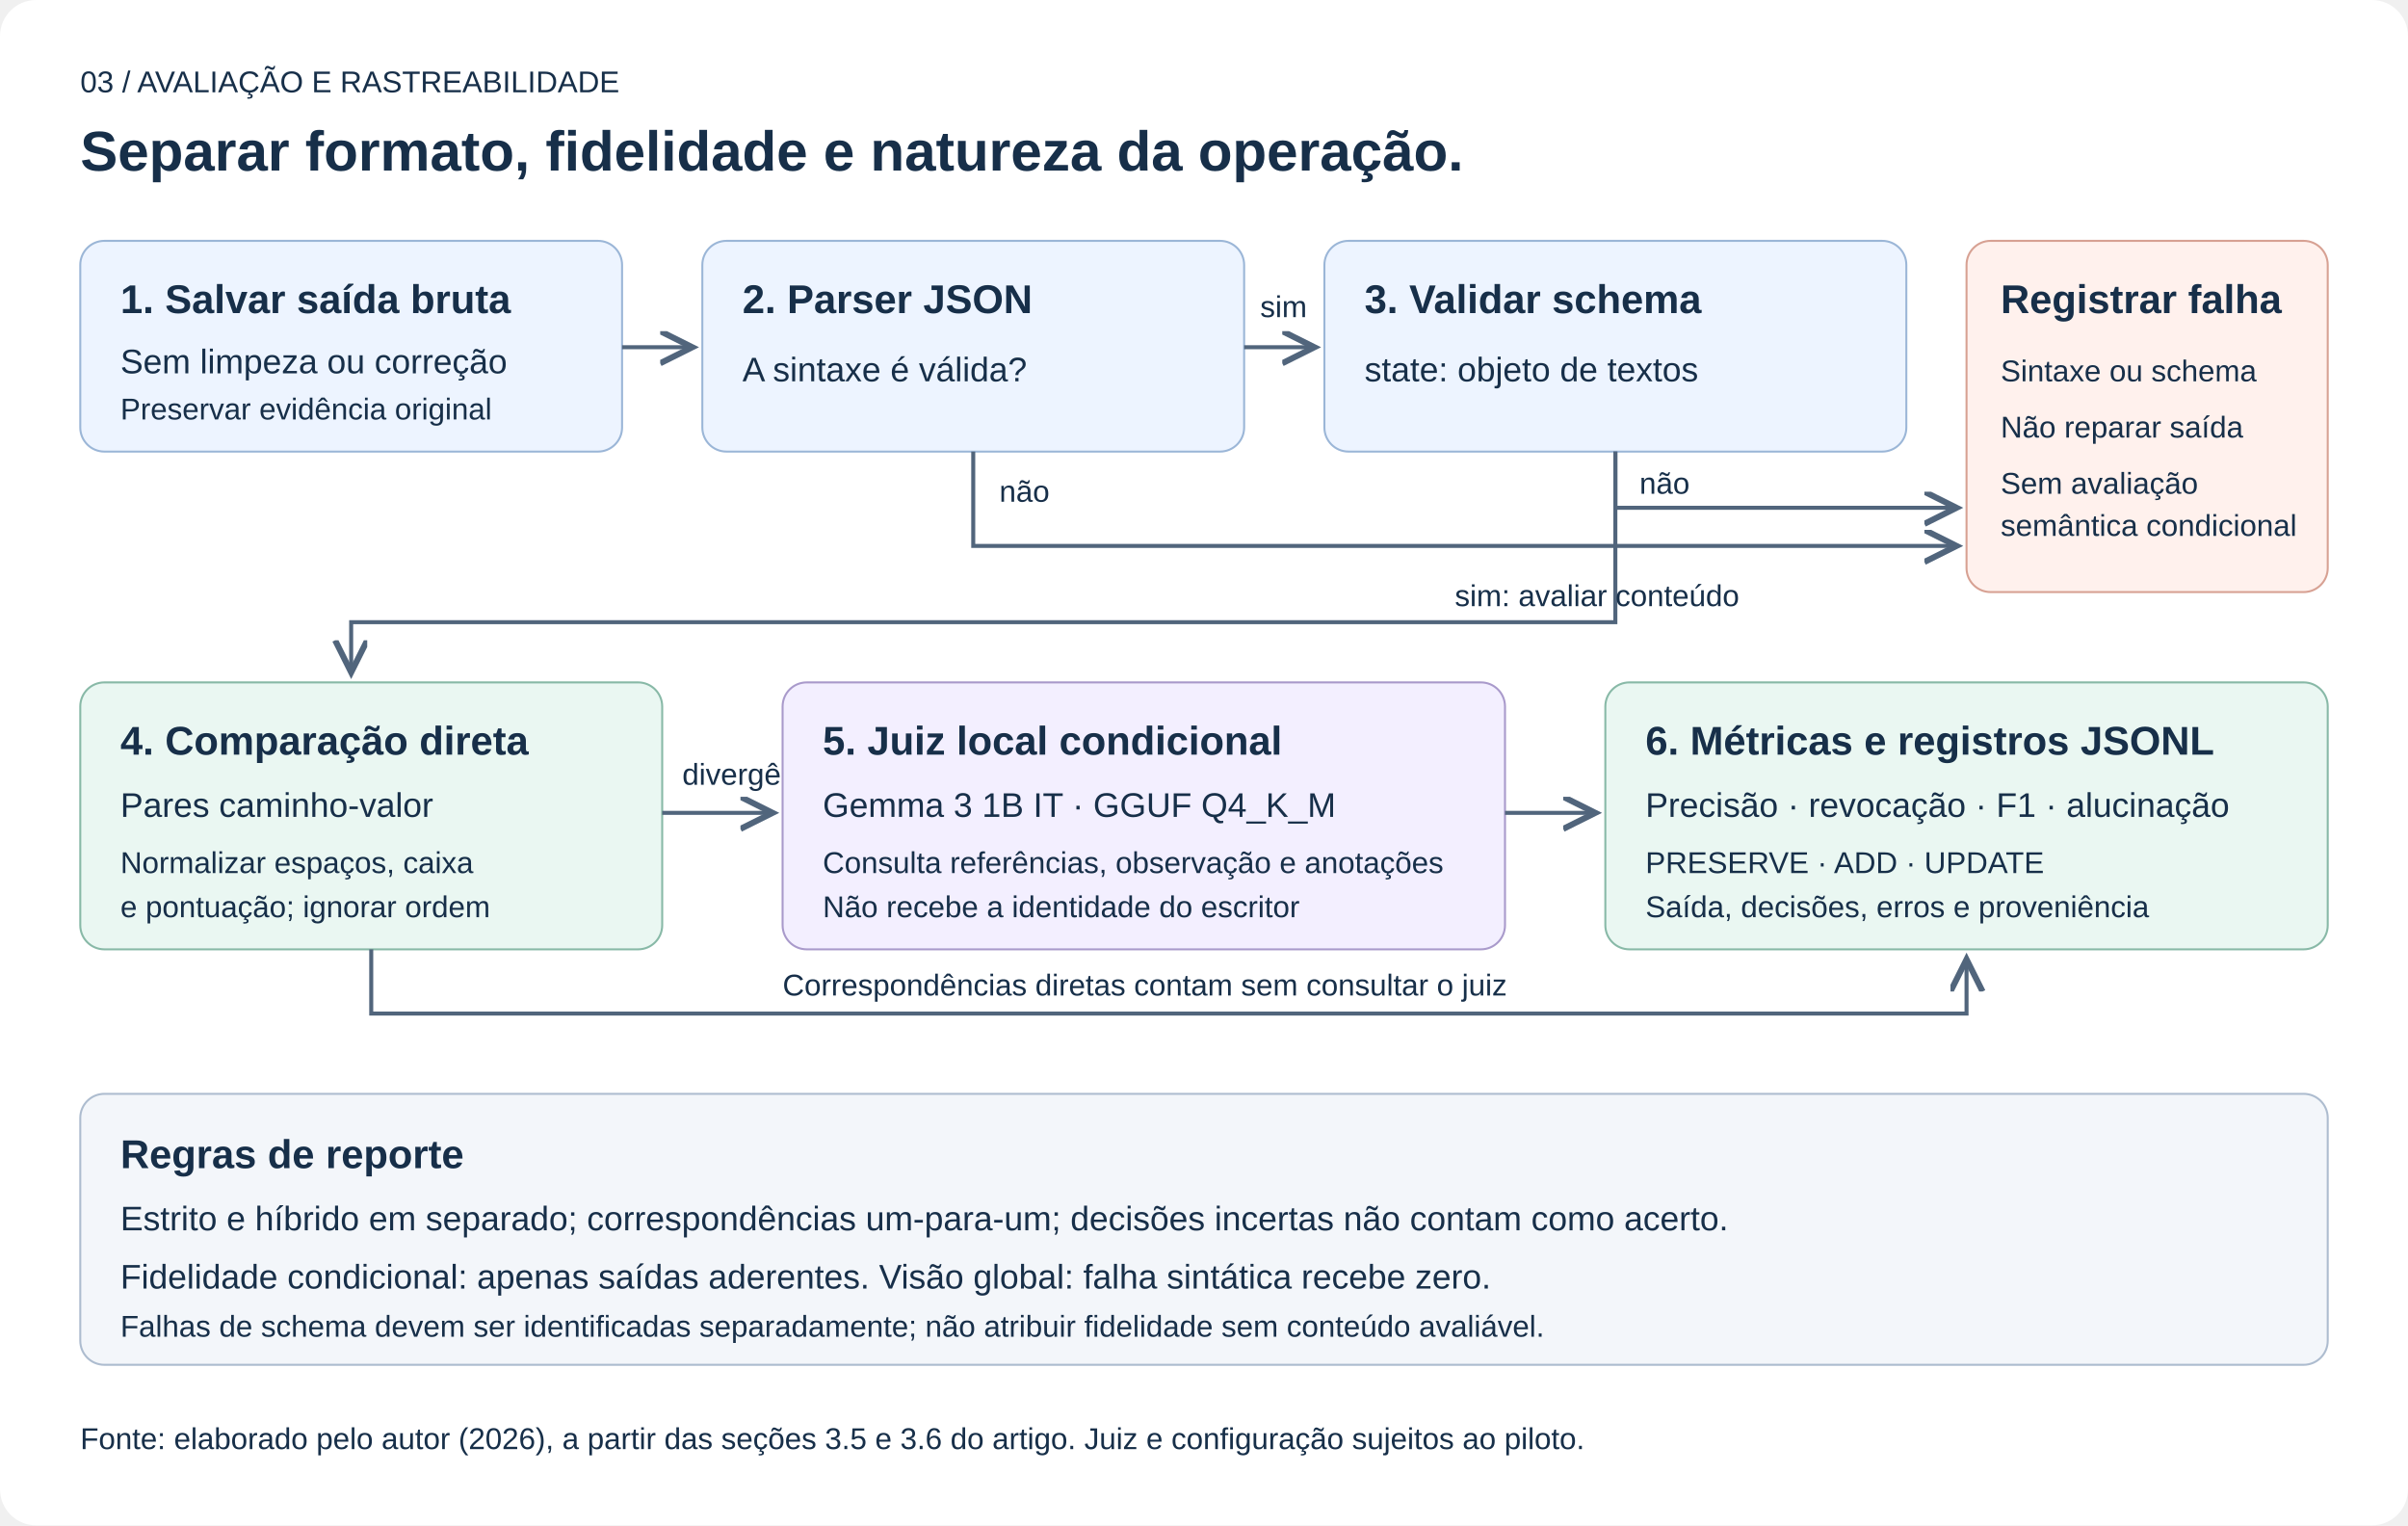
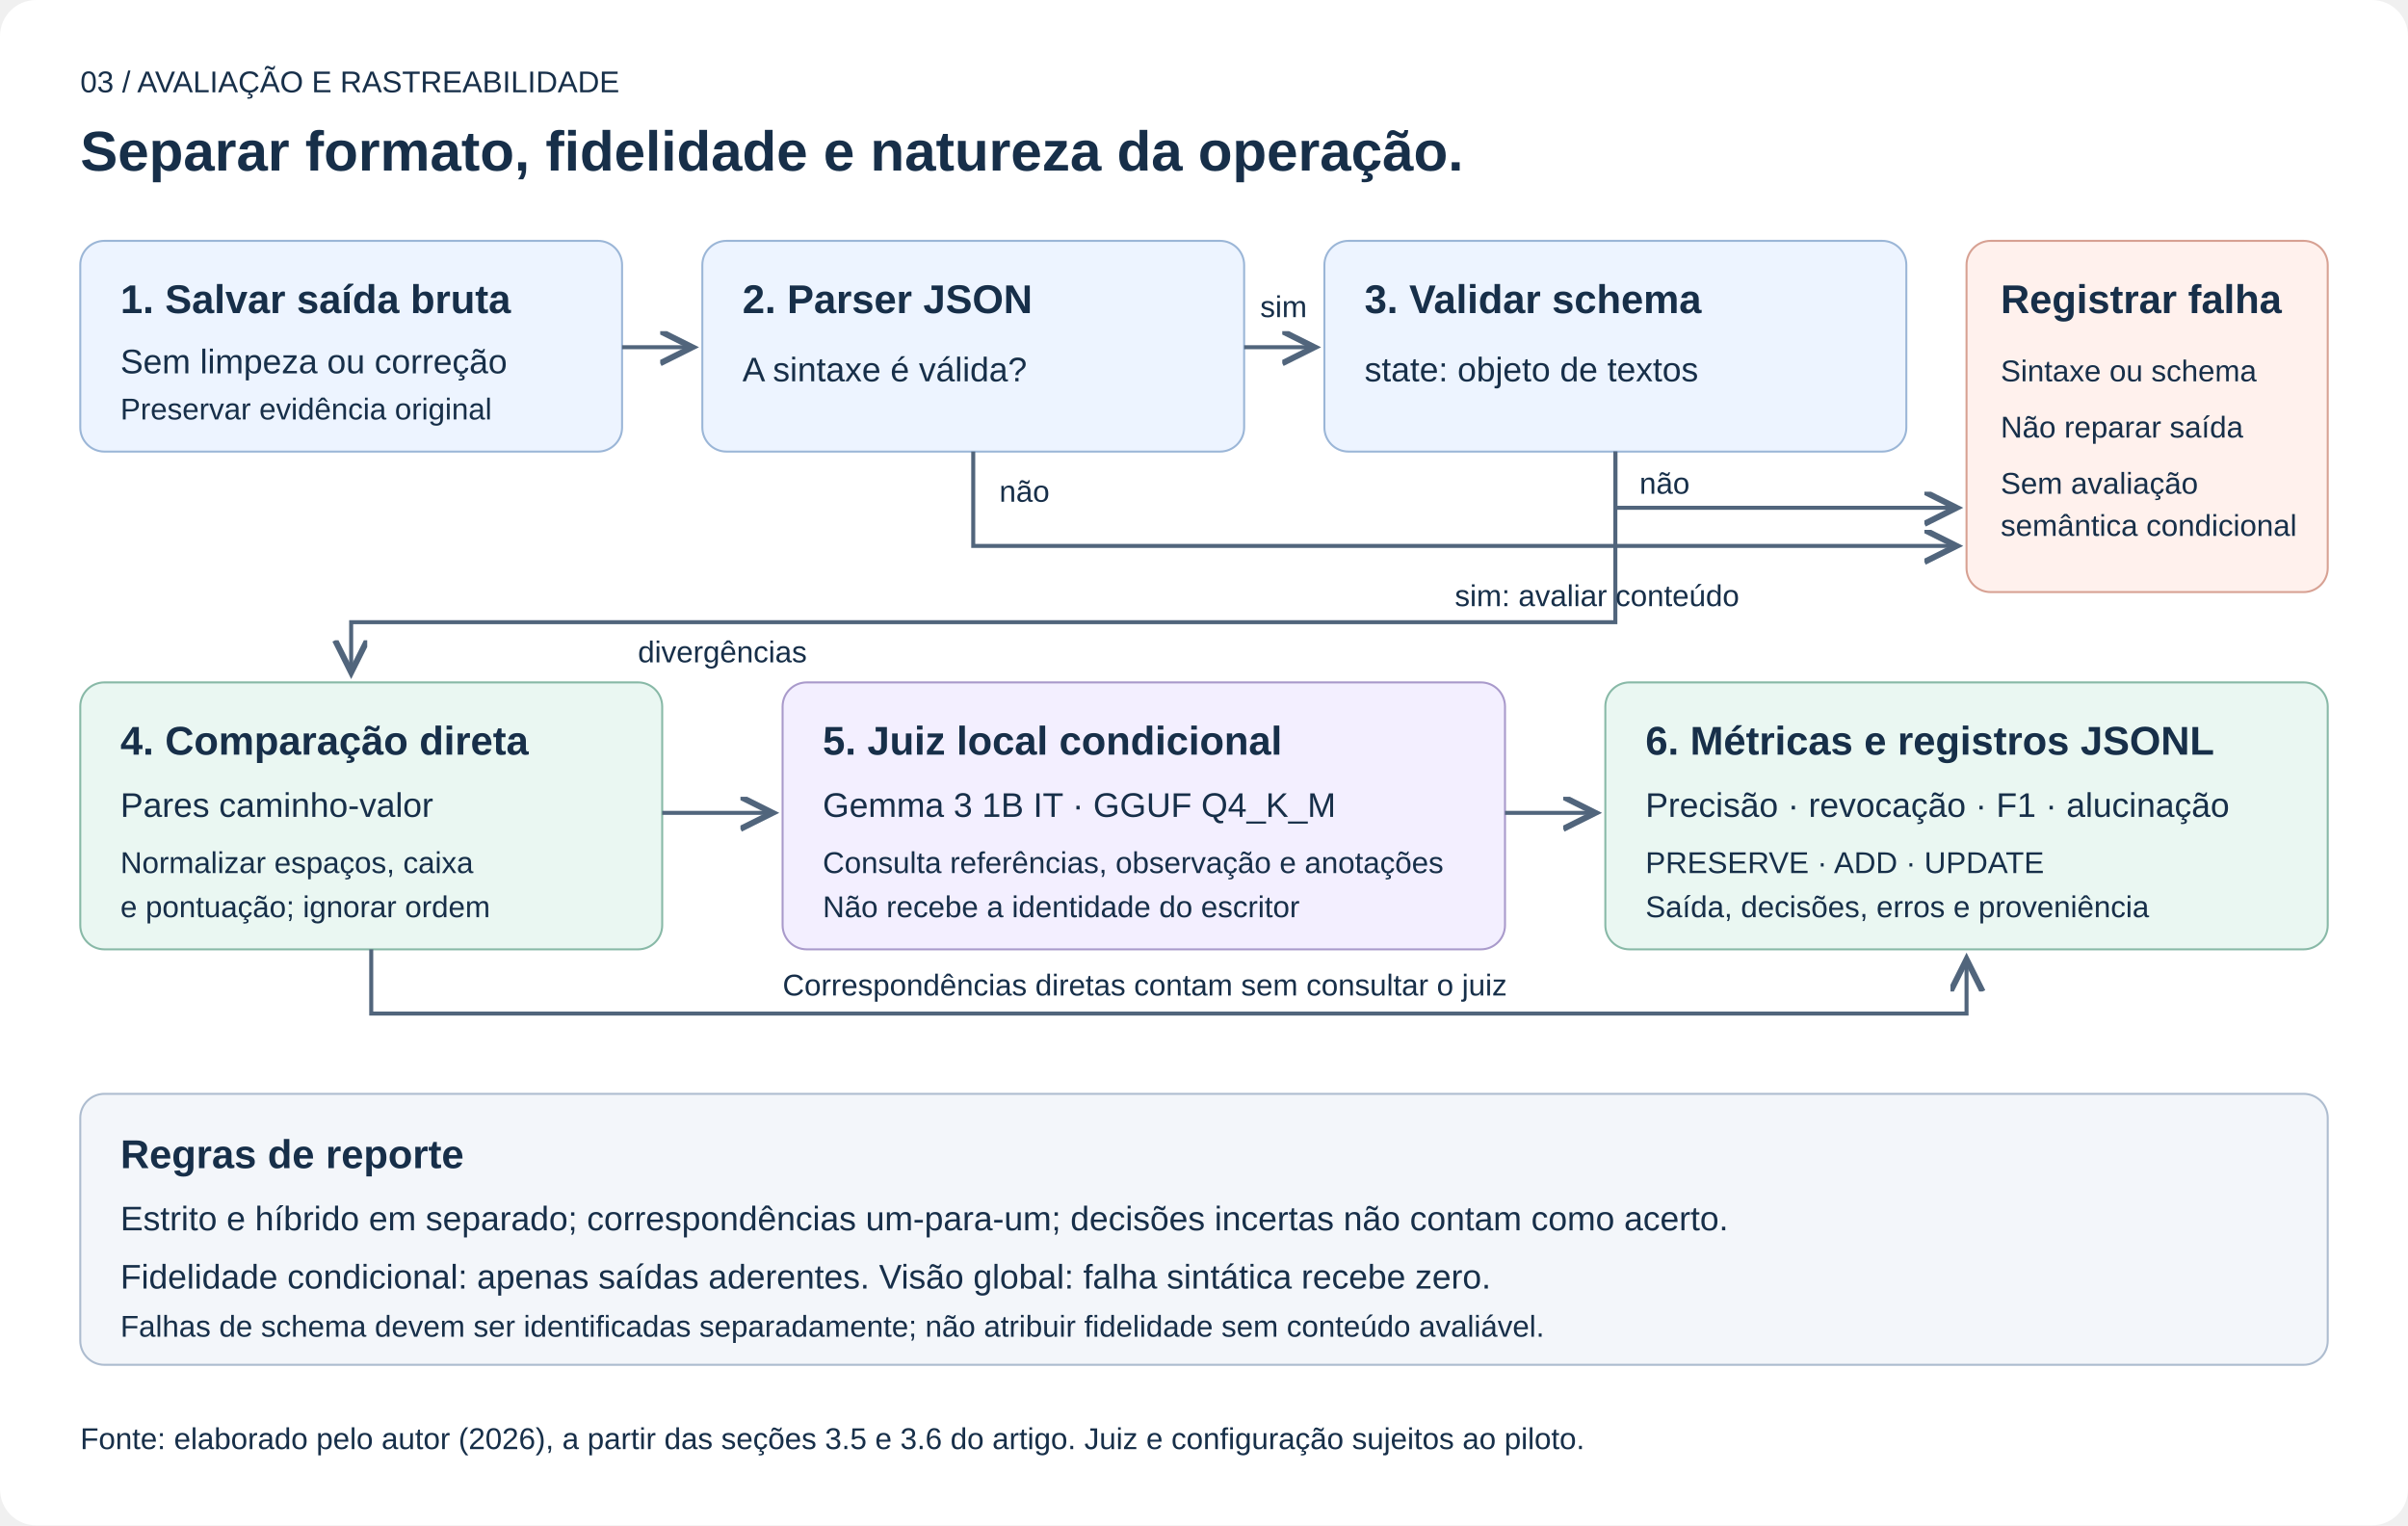
<svg xmlns="http://www.w3.org/2000/svg" width="1200" height="760" viewBox="0 0 1200 760" role="img" aria-labelledby="title desc">
  <defs>
    <marker id="arrow" markerWidth="10" markerHeight="10" refX="8" refY="4" orient="auto">
      <path d="M0 0 8 4 0 8" fill="none" stroke="#51657c" stroke-width="1.5" />
    </marker>
    <style>text{font-family:Arial,sans-serif;fill:#172f49}.title{font-size:28px;font-weight:700}.head{font-size:20px;font-weight:700}.body{font-size:17px}.small{font-size:15px}.line{fill:none;stroke:#51657c;stroke-width:2;marker-end:url(#arrow)}</style>
  </defs>
  <rect width="1200" height="760" rx="18" fill="#fff" />
  <text x="40" y="46" class="small">03 / AVALIAÇÃO E RASTREABILIDADE</text>
  <text x="40" y="85" class="title">Separar formato, fidelidade e natureza da operação.</text>
  <rect x="40" y="120" width="270" height="105" rx="12" fill="#edf4ff" stroke="#9bb6d7" />
  <text x="60" y="156" class="head">1. Salvar saída bruta</text>
  <text x="60" y="186" class="body">Sem limpeza ou correção</text>
  <text x="60" y="209" class="small">Preservar evidência original</text>
  <path d="M310 173 H345" class="line" />
  <rect x="350" y="120" width="270" height="105" rx="12" fill="#edf4ff" stroke="#9bb6d7" />
  <text x="370" y="156" class="head">2. Parser JSON</text>
  <text x="370" y="190" class="body">A sintaxe é válida?</text>
  <path d="M620 173 H655" class="line" />
  <text x="628" y="158" class="small">sim</text>
  <rect x="660" y="120" width="290" height="105" rx="12" fill="#edf4ff" stroke="#9bb6d7" />
  <text x="680" y="156" class="head">3. Validar schema</text>
  <text x="680" y="190" class="body">state: objeto de textos</text>
  <path d="M485 225 V272 H975" class="line" />
  <text x="498" y="250" class="small">não</text>
  <path d="M805 225 V253 H975" class="line" />
  <text x="817" y="246" class="small">não</text>
  <rect x="980" y="120" width="180" height="175" rx="12" fill="#fff1ed" stroke="#d7a193" />
  <text x="997" y="156" class="head">Registrar falha</text>
  <text x="997" y="190" class="small">Sintaxe ou schema</text>
  <text x="997" y="218" class="small">Não reparar saída</text>
  <text x="997" y="246" class="small">Sem avaliação</text>
  <text x="997" y="267" class="small">semântica condicional</text>
  <path d="M805 225 V310 H175 V335" class="line" />
  <text x="725" y="302" class="small">sim: avaliar conteúdo</text>
  <rect x="40" y="340" width="290" height="133" rx="12" fill="#eaf7f2" stroke="#88b9a7" />
  <text x="60" y="376" class="head">4. Comparação direta</text>
  <text x="60" y="407" class="body">Pares caminho-valor</text>
  <text x="60" y="435" class="small">Normalizar espaços, caixa</text>
  <text x="60" y="457" class="small">e pontuação; ignorar ordem</text>
  <path d="M330 405 H385" class="line" />
-   <text x="340" y="391" class="small">divergência</text>
+   <text x="360" y="330" class="small" text-anchor="middle">divergências</text>
  <rect x="390" y="340" width="360" height="133" rx="12" fill="#f3efff" stroke="#a99acb" />
  <text x="410" y="376" class="head">5. Juiz local condicional</text>
  <text x="410" y="407" class="body">Gemma 3 1B IT · GGUF Q4_K_M</text>
  <text x="410" y="435" class="small">Consulta referências, observação e anotações</text>
  <text x="410" y="457" class="small">Não recebe a identidade do escritor</text>
  <path d="M750 405 H795" class="line" />
  <rect x="800" y="340" width="360" height="133" rx="12" fill="#eaf7f2" stroke="#88b9a7" />
  <text x="820" y="376" class="head">6. Métricas e registros JSONL</text>
  <text x="820" y="407" class="body">Precisão · revocação · F1 · alucinação</text>
  <text x="820" y="435" class="small">PRESERVE · ADD · UPDATE</text>
  <text x="820" y="457" class="small">Saída, decisões, erros e proveniência</text>
  <path d="M185 473 V505 H980 V478" class="line" />
  <text x="390" y="496" class="small">Correspondências diretas contam sem consultar o juiz</text>
  <rect x="40" y="545" width="1120" height="135" rx="12" fill="#f3f6fa" stroke="#adbccf" />
  <text x="60" y="582" class="head">Regras de reporte</text>
  <text x="60" y="613" class="body">Estrito e híbrido em separado; correspondências um-para-um; decisões incertas não contam como acerto.</text>
  <text x="60" y="642" class="body">Fidelidade condicional: apenas saídas aderentes. Visão global: falha sintática recebe zero.</text>
  <text x="60" y="666" class="small">Falhas de schema devem ser identificadas separadamente; não atribuir fidelidade sem conteúdo avaliável.</text>
  <text x="40" y="722" class="small">Fonte: elaborado pelo autor (2026), a partir das seções 3.5 e 3.6 do artigo. Juiz e configuração sujeitos ao piloto.</text>
</svg>
